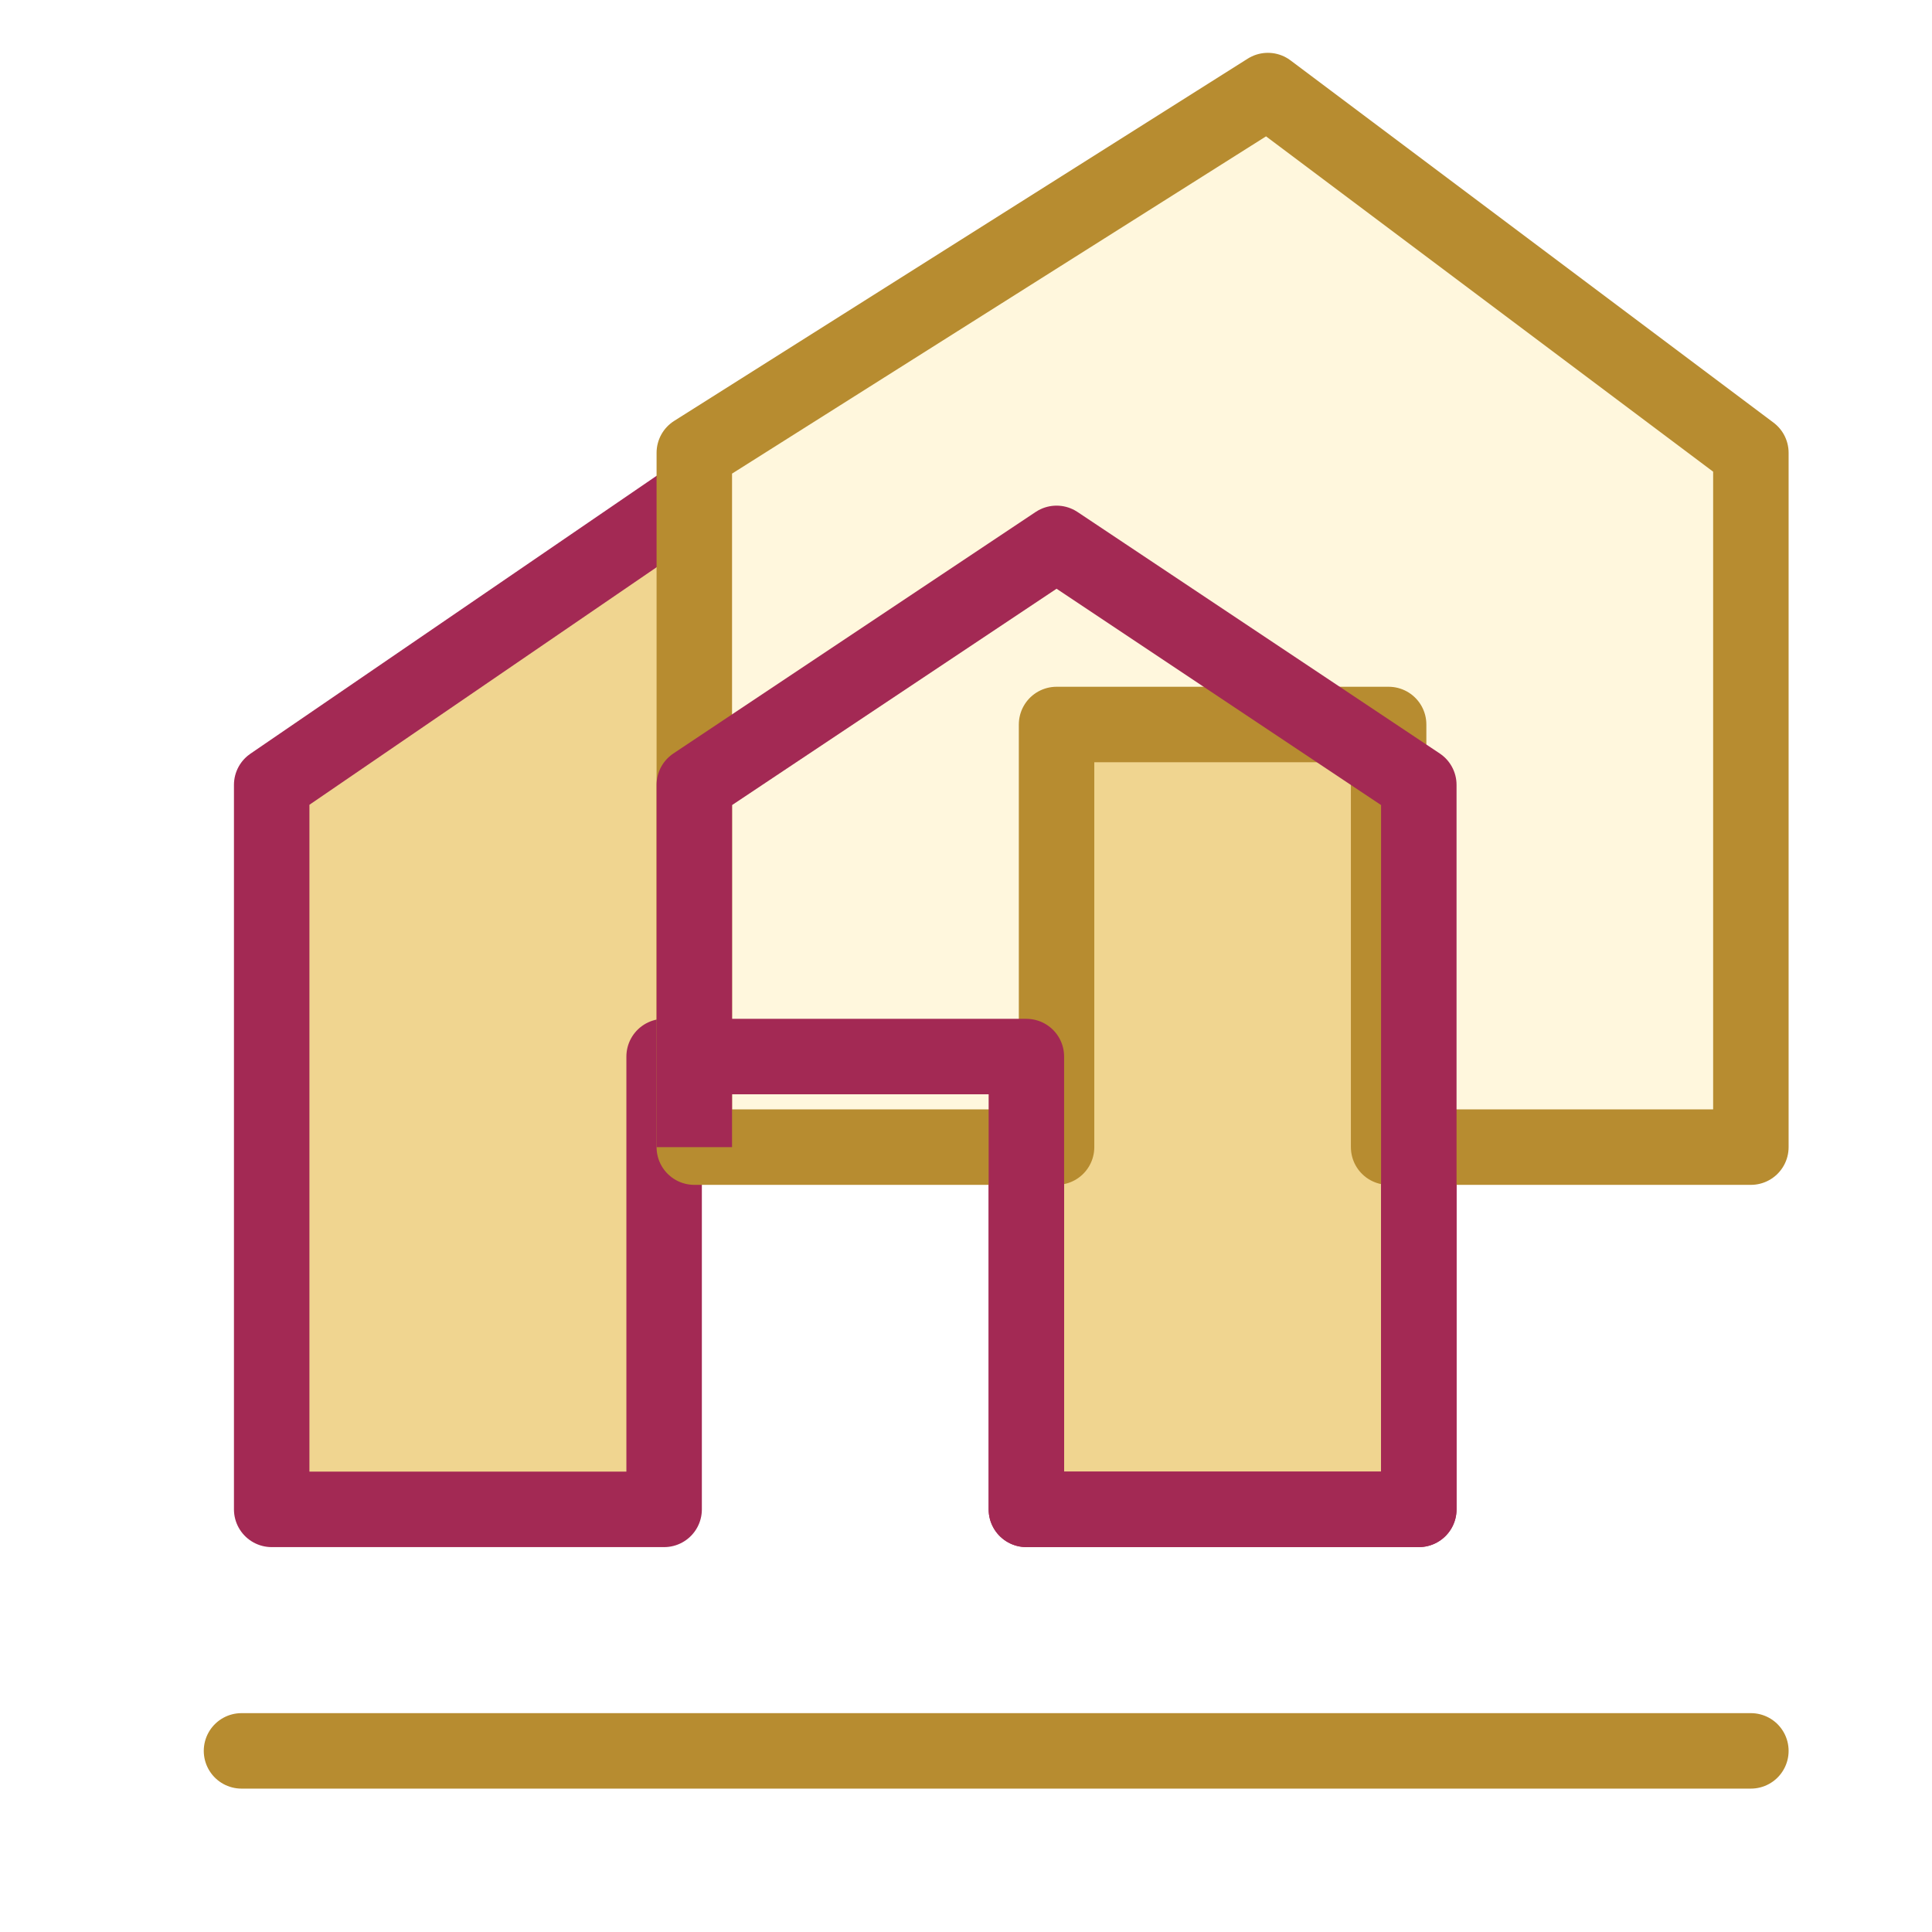
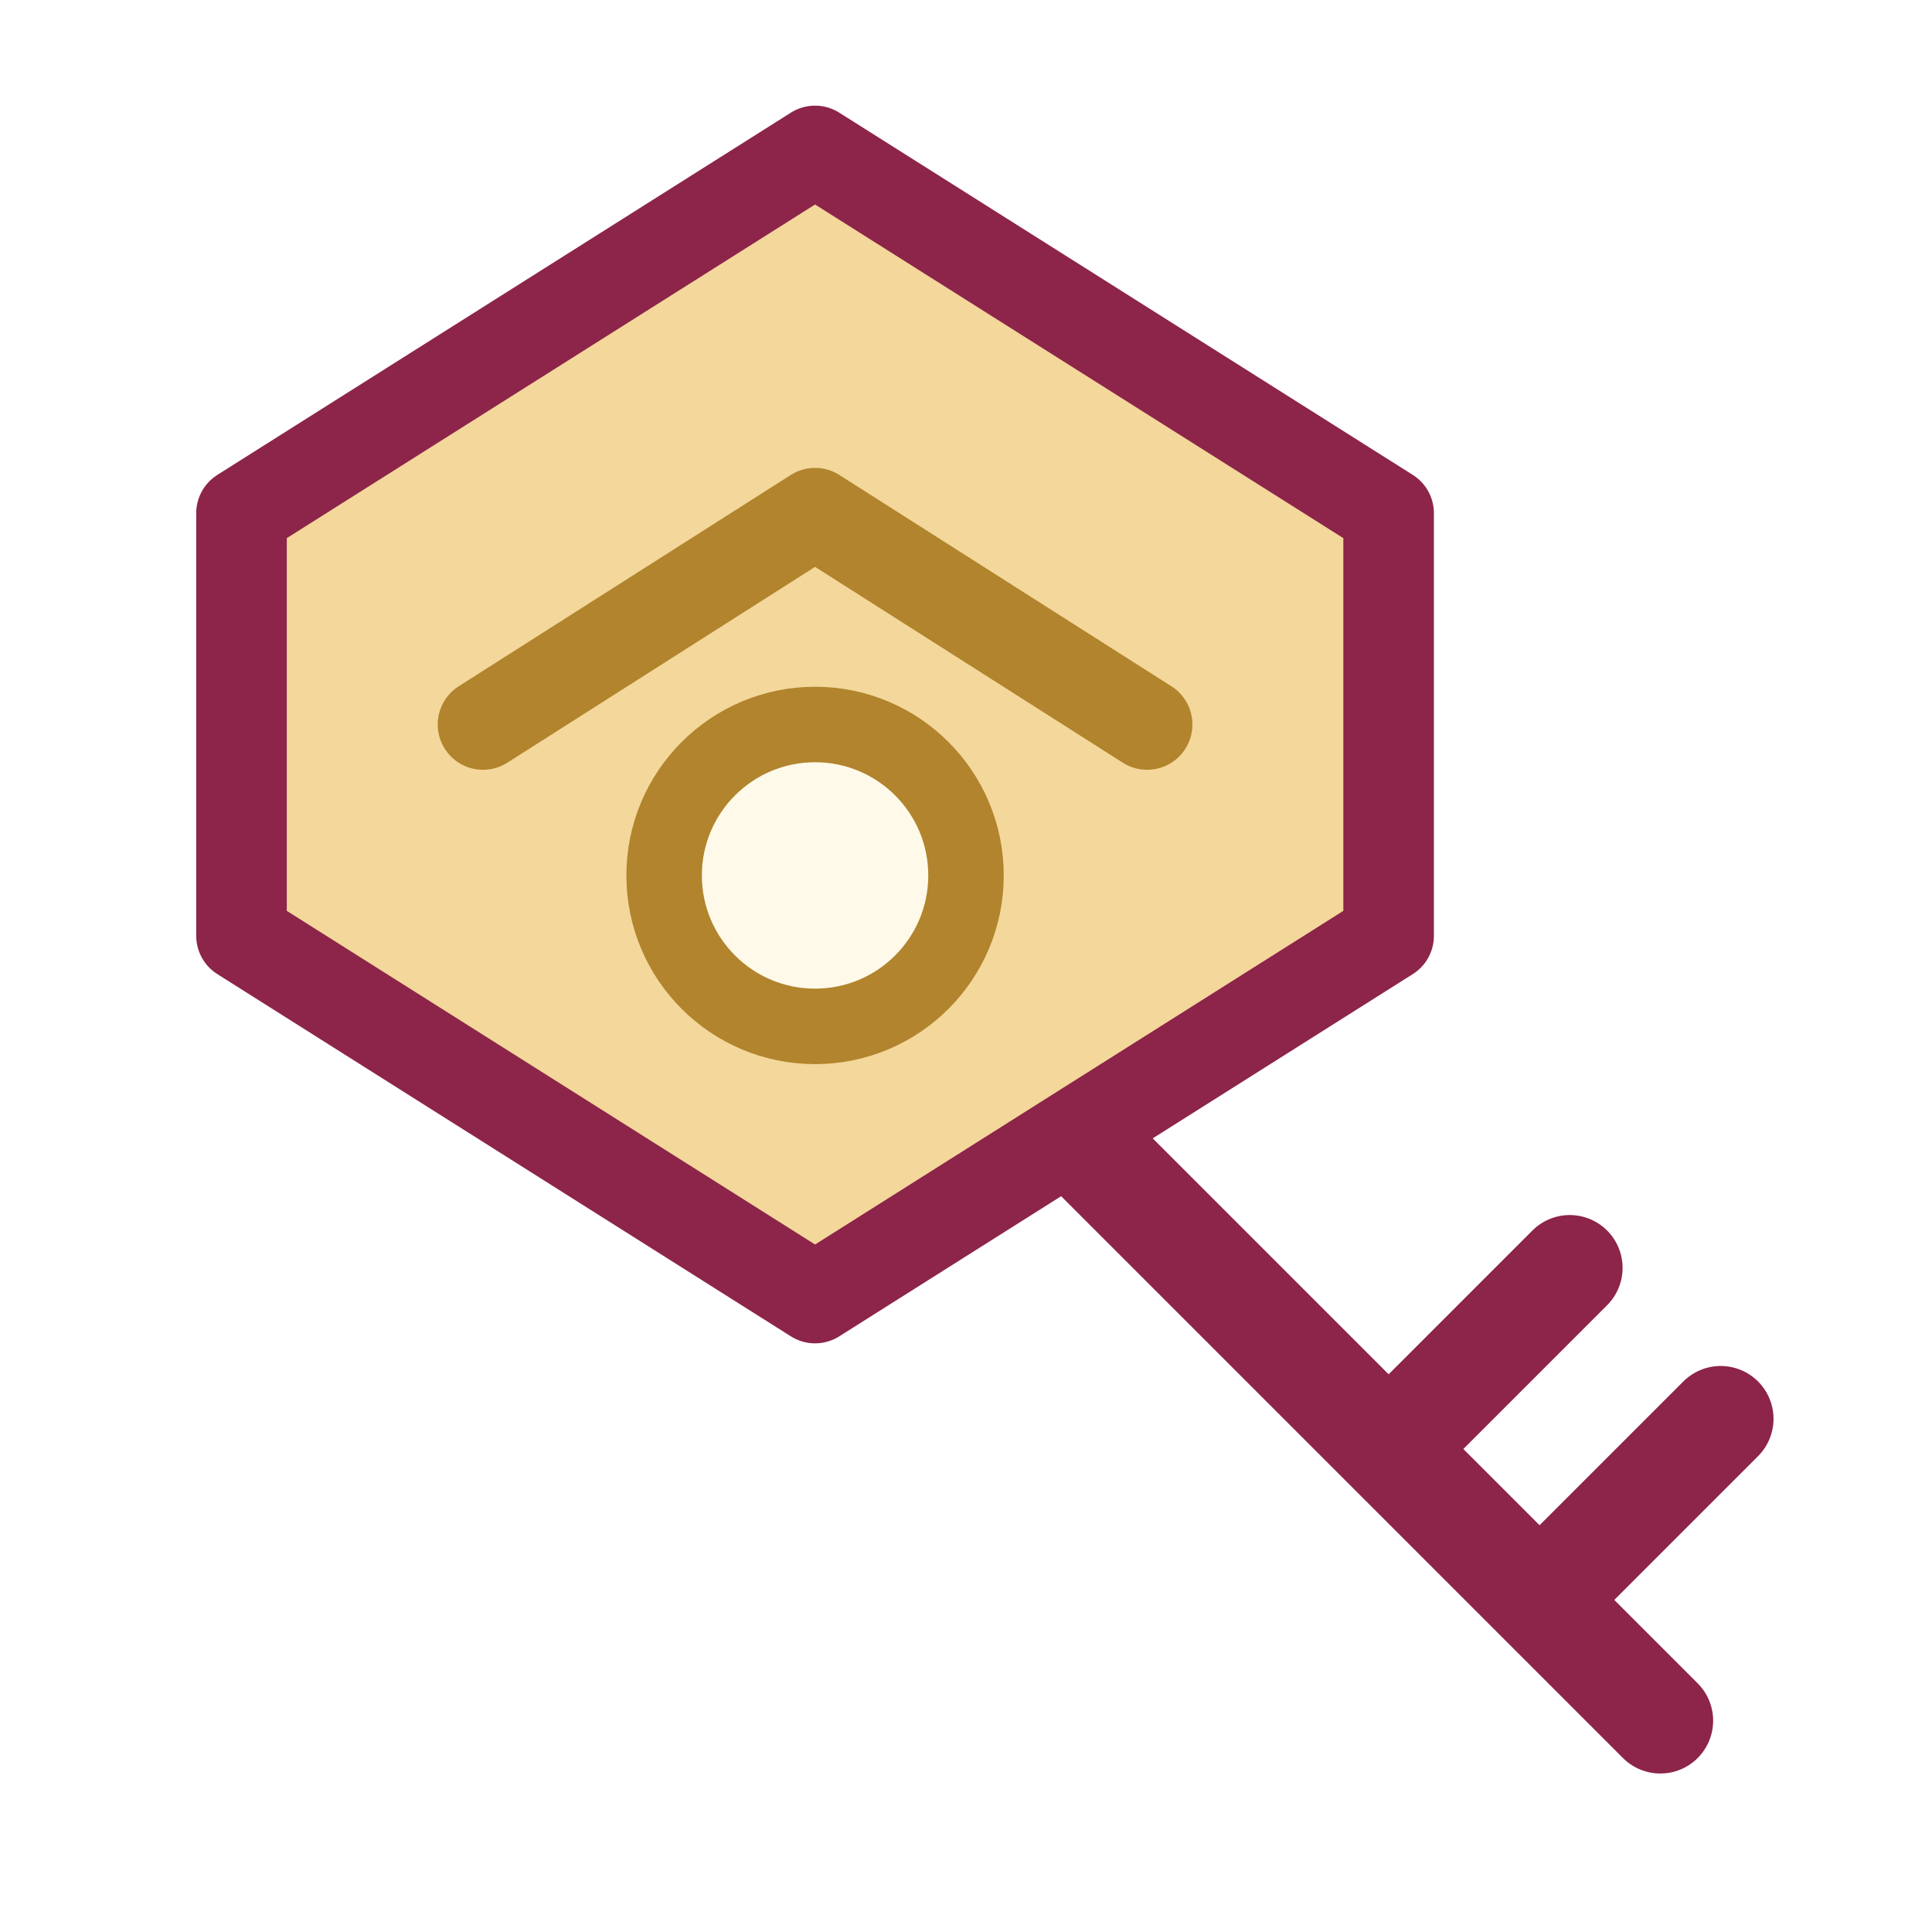
<svg xmlns="http://www.w3.org/2000/svg" viewBox="0 0 64 64" fill="none">
-   <path d="M9 50V26L28 13l19 13v24H34V35H22v15H9Z" fill="#f0d590" stroke="#a32954" stroke-width="2.5" stroke-linejoin="round" />
-   <path d="M23 38V15L42 3l16 12v23H46V24H35v14H23Z" fill="#fff7dd" stroke="#b78c30" stroke-width="2.5" stroke-linejoin="round" />
-   <path d="M23 38V26l12-8 12 8v24H34V35H22" stroke="#a32954" stroke-width="2.5" stroke-linejoin="round" />
-   <path d="M8 58h50" stroke="#b78c30" stroke-width="2.5" stroke-linecap="round" />
+   <path d="M8 31V17L27 5l19 12v14L27 43 8 31Z" fill="#f3d79b" stroke="#8d244a" stroke-width="3" stroke-linejoin="round" />
+   <path d="m16 24 11-7 11 7" stroke="#b1842d" stroke-width="3" stroke-linecap="round" stroke-linejoin="round" />
+   <circle cx="27" cy="29" r="5" fill="#fff9e9" stroke="#b1842d" stroke-width="2.5" />
+   <path d="m36 38 19 19m-9-9 6-6m-1 11 6-6" stroke="#8d244a" stroke-width="3.5" stroke-linecap="round" stroke-linejoin="round" />
</svg>
